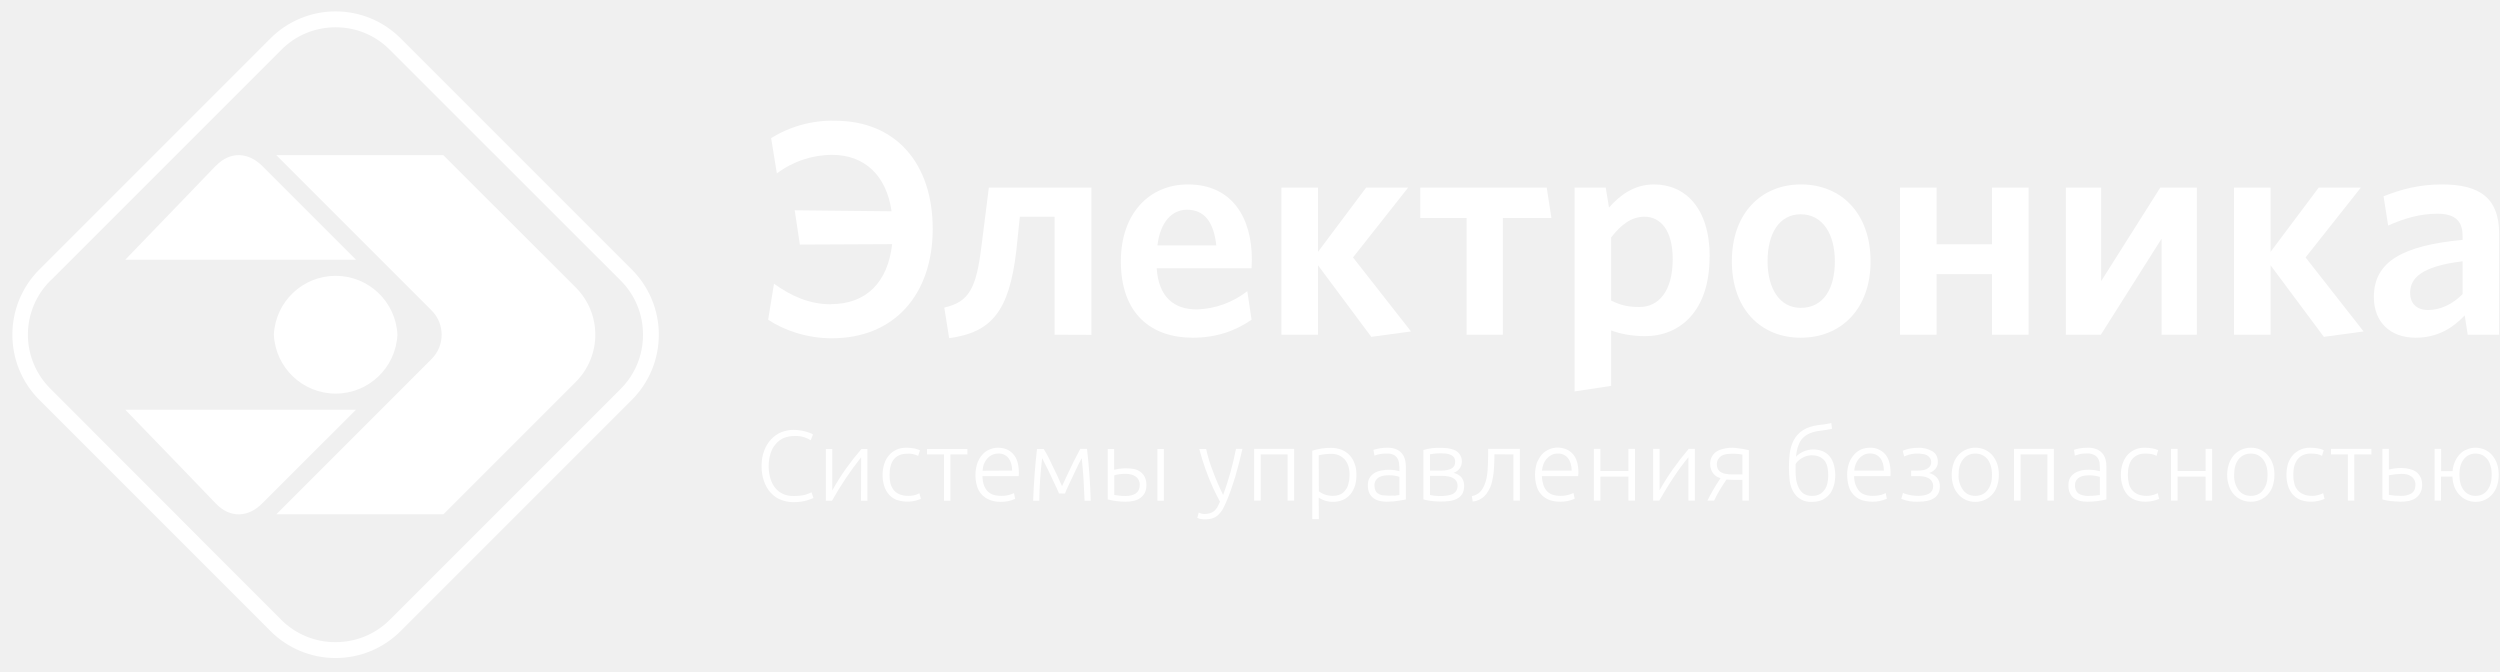
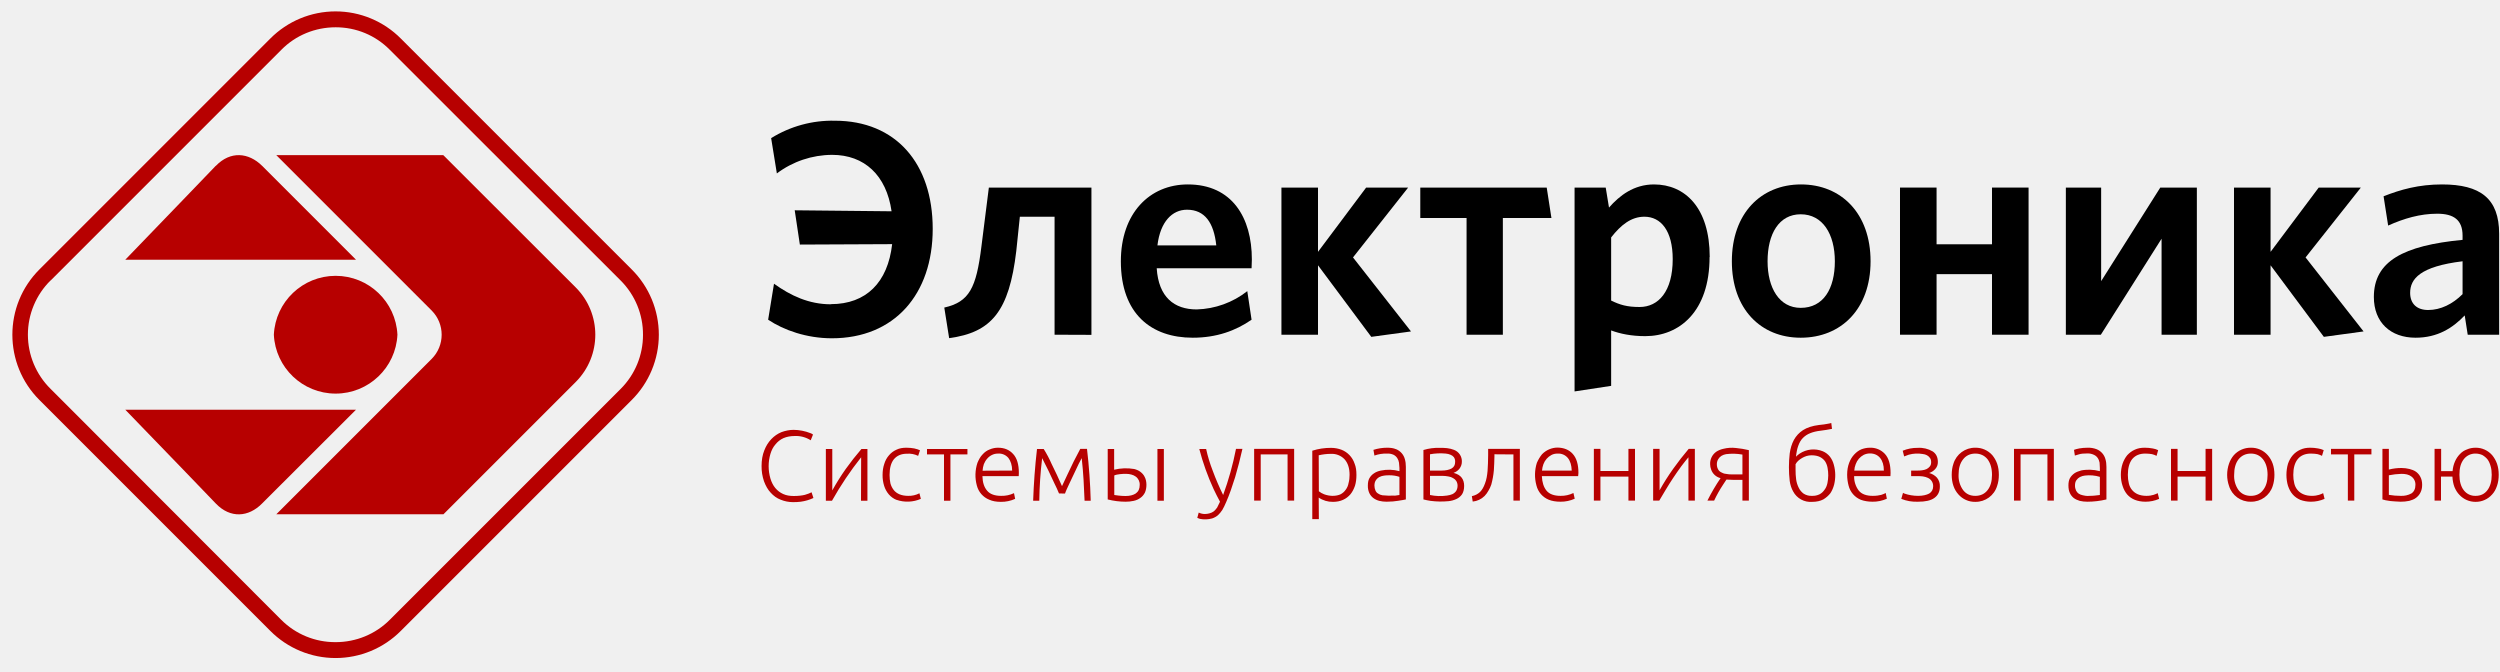
<svg xmlns="http://www.w3.org/2000/svg" xmlns:xlink="http://www.w3.org/1999/xlink" width="175" height="47" viewBox="0 0 175 47">
  <defs>
    <path id="ve3ka" d="M152.54 156.64l16.16-16.16c1-1.01 2.36-1.57 3.8-1.57 1.43 0 2.78.56 3.78 1.57l16.17 16.16a5.33 5.33 0 0 1 1.56 3.8c0 1.43-.56 2.78-1.56 3.78l-16.17 16.17c-1 1-2.35 1.56-3.79 1.56a5.33 5.33 0 0 1-3.8-1.56l-16.15-16.17a5.33 5.33 0 0 1 0-7.59zm24.52 24.52L193.22 165a6.45 6.45 0 0 0 0-9.14l-16.16-16.16a6.44 6.44 0 0 0-9.14 0l-16.16 16.16a6.46 6.46 0 0 0 0 9.14l16.16 16.16a6.44 6.44 0 0 0 9.14 0z" />
    <path id="ve3kb" d="M168.34 173h11.7l9.27-9.27a4.68 4.68 0 0 0 0-6.6l-9.28-9.27h-11.69l10.88 10.88a2.4 2.4 0 0 1 0 3.38z" />
    <path id="ve3kc" d="M176.82 160.43a4.33 4.33 0 0 0-8.65 0 4.33 4.33 0 0 0 8.65 0" />
    <path id="ve3kd" d="M167.34 172.25l6.58-6.57h-16.15l4.06 4.2 2.28 2.37c1.02 1.06 2.29.95 3.23 0" />
    <path id="ve3ke" d="M164.1 148.61l-2.27 2.36-4.06 4.21h16.15l-6.57-6.57c-.95-.94-2.22-1.06-3.24 0" />
    <path id="ve3kf" d="M230.02 168.43h.45v3.62h-.45zm-1.51 3.1c.18-.12.27-.31.27-.59a.68.68 0 0 0-.28-.58.88.88 0 0 0-.3-.14 1.37 1.37 0 0 0-.36-.05c-.15 0-.3 0-.44.02-.15.02-.29.04-.4.09v1.37l.3.04c.16.02.32.03.49.03.3 0 .53-.06.72-.18zm-1.97-3.1h.45v1.45a3.45 3.45 0 0 1 1.4-.05c.16.04.31.1.44.2s.23.21.3.36c.08.15.12.34.12.55 0 .21-.04.4-.11.55-.08.15-.18.27-.31.36-.13.1-.29.17-.47.21a2.5 2.5 0 0 1-.57.06 5.07 5.07 0 0 1-1.25-.16zm-3.41 3.11a9.43 9.43 0 0 0-.32-.7 37.38 37.38 0 0 0-.86-1.77 27.78 27.78 0 0 0-.2 2.98h-.43a45.28 45.28 0 0 1 .27-3.62h.47a7.88 7.88 0 0 1 .55 1.04 33.1 33.1 0 0 1 .73 1.56l.38-.81a29.29 29.29 0 0 1 .9-1.8h.47a40.21 40.21 0 0 1 .26 3.63h-.43l-.07-1.45c-.03-.48-.07-1-.13-1.53a10.23 10.23 0 0 0-.4.8 29.9 29.9 0 0 0-.46.97l-.19.41c-.05.13-.1.22-.12.3zm-3.28-1.6c0-.37-.1-.67-.26-.88a.86.86 0 0 0-.72-.31c-.16 0-.3.03-.44.1-.12.06-.24.15-.33.26-.1.11-.17.24-.23.38-.05.15-.08.3-.09.46zm-2.43-.54c.1-.23.2-.43.36-.59.14-.16.31-.28.5-.35.19-.08.38-.12.58-.12.45 0 .8.15 1.06.44.27.29.4.73.4 1.33a1.38 1.38 0 0 1-.01.22h-2.54c.01.44.12.78.33 1.02.2.24.53.36.98.36a1.97 1.97 0 0 0 .9-.19l.08.4a2.33 2.33 0 0 1-1 .21c-.32 0-.59-.05-.81-.15a1.45 1.45 0 0 1-.87-.99 2.75 2.75 0 0 1 .04-1.59zm-.7-.97v.38h-1.19v3.24h-.45v-3.24h-1.19v-.38zm-4.97 3.56a1.4 1.4 0 0 1-.53-.38 1.7 1.7 0 0 1-.33-.6 2.46 2.46 0 0 1-.11-.76c0-.29.04-.55.12-.78.07-.23.18-.43.33-.6.14-.17.32-.3.52-.39.2-.1.44-.14.7-.14.2 0 .38.02.55.05.17.04.3.08.4.13l-.13.39a1.51 1.51 0 0 0-.78-.15c-.4 0-.7.13-.92.39-.2.25-.3.62-.3 1.1 0 .21.02.4.06.59.05.18.13.33.23.46s.24.23.4.3c.17.07.37.11.61.11a1.59 1.59 0 0 0 .79-.18l.1.39a2.35 2.35 0 0 1-1.7.07zm-2.47-2.98a23.17 23.17 0 0 0-2.04 3.04h-.43v-3.62h.45v2.9a16.25 16.25 0 0 1 .94-1.5 19.87 19.87 0 0 1 1.1-1.4h.42v3.62h-.45zm-5.63 2.97c-.27-.1-.5-.27-.7-.49-.2-.21-.35-.48-.47-.8a3.17 3.17 0 0 1-.17-1.07c0-.4.06-.77.19-1.09.12-.31.28-.57.49-.79.2-.21.44-.38.71-.49.27-.1.56-.16.85-.16a3.28 3.28 0 0 1 1.18.23c.08.03.14.06.18.1l-.16.4a1.92 1.92 0 0 0-1.11-.3c-.3 0-.57.05-.8.15-.22.1-.41.25-.56.44-.16.18-.27.4-.35.66a3.06 3.06 0 0 0 0 1.73c.08.26.19.48.34.66.15.18.33.32.55.42.22.1.46.14.74.14.31 0 .57-.03.78-.08.2-.06.36-.12.47-.18l.13.4a3.1 3.1 0 0 1-.89.26c-.15.02-.33.03-.53.03-.31 0-.6-.06-.87-.17z" />
    <path id="ve3kg" d="M270.97 168.82a3.75 3.75 0 0 0-1.14-.03c-.12.02-.23.06-.33.12a.71.71 0 0 0-.23.24.67.67 0 0 0-.09.35c0 .14.03.25.08.34.05.1.12.17.22.22.09.05.2.1.33.11.14.03.29.04.45.04h.71zm-1.35 2.1a8.83 8.83 0 0 0-.63 1.12h-.47a13.37 13.37 0 0 1 .92-1.57.93.93 0 0 1-.66-.6 1.05 1.05 0 0 1-.07-.37 1.02 1.02 0 0 1 .43-.88c.14-.09.3-.16.48-.2a2.43 2.43 0 0 1 .9-.06 6.7 6.7 0 0 1 .9.15v3.53h-.45v-1.45h-.65a11.45 11.45 0 0 1-.47-.02l-.23.35zm-2.43-1.91c-.14.16-.3.37-.5.63a21.88 21.88 0 0 0-1.1 1.66l-.44.74h-.43v-3.62h.45v2.9a16.25 16.25 0 0 1 .95-1.5 20.98 20.98 0 0 1 1.09-1.4h.43v3.62h-.45zm-3.74 3.03h-.46v-1.68h-1.96v1.68h-.46v-3.62h.46v1.55h1.96v-1.55h.46zm-4.43-2.1c-.01-.37-.1-.67-.27-.88a.86.86 0 0 0-.71-.31c-.17 0-.31.03-.44.1a1.2 1.2 0 0 0-.56.64c-.05.14-.09.3-.1.45zm-2.44-.54c.1-.23.22-.43.36-.6a1.53 1.53 0 0 1 1.09-.47c.44.01.8.15 1.06.44.27.3.4.74.4 1.34a2.07 2.07 0 0 1-.02.22h-2.54c.02.44.13.78.33 1.02s.53.36.98.36a1.97 1.97 0 0 0 .9-.2l.09.4a2.34 2.34 0 0 1-1 .21c-.32 0-.6-.05-.82-.14a1.45 1.45 0 0 1-.86-1 2.8 2.8 0 0 1 .03-1.58zm-2.97-.6v.16a19.46 19.46 0 0 1-.04.96 5.58 5.58 0 0 1-.18 1c-.05.15-.12.3-.2.43a1.7 1.7 0 0 1-.27.37 1.37 1.37 0 0 1-.83.39l-.06-.38c.24-.05.42-.15.57-.29.14-.14.26-.34.35-.6.1-.25.15-.55.18-.88.02-.33.04-.7.04-1.1v-.44h2.22v3.62h-.45v-3.23zm-4.51 1.51v1.34a3.36 3.36 0 0 0 1.19.04c.14-.02.27-.05.38-.1a.7.7 0 0 0 .26-.22c.06-.1.1-.22.1-.37a.64.64 0 0 0-.09-.33.58.58 0 0 0-.22-.2c-.1-.06-.2-.1-.34-.12a2.38 2.38 0 0 0-.41-.04zm0-.37h.82c.28 0 .51-.05.68-.14.18-.1.26-.25.26-.47a.53.53 0 0 0-.09-.33.56.56 0 0 0-.24-.17c-.1-.04-.2-.07-.33-.08a3.98 3.98 0 0 0-1.1.05zm1.19-1.57c.17.02.34.06.49.12a.85.85 0 0 1 .55.84c0 .17-.06.33-.16.47a.9.9 0 0 1-.42.3c.26.07.45.18.57.34.11.15.17.34.17.57 0 .24-.05.43-.14.58a.95.95 0 0 1-.4.34 1.7 1.7 0 0 1-.54.15 5.52 5.52 0 0 1-1.28-.02 5 5 0 0 1-.49-.1v-3.46a3.6 3.6 0 0 1 1.17-.15c.14 0 .3 0 .48.02zm-3.67 3.33l.34-.05v-1.27a2.14 2.14 0 0 0-.7-.11c-.12 0-.24 0-.36.02a1 1 0 0 0-.34.1.69.69 0 0 0-.25.23c-.06.09-.1.21-.1.37 0 .13.03.25.07.34.04.1.1.17.19.22.08.06.18.1.3.12a5.29 5.29 0 0 0 .85.02zm.1-3.26a1.04 1.04 0 0 1 .62.7c.05.17.07.35.07.54v2.28l-.2.04a9.02 9.02 0 0 1-.7.1 5.7 5.7 0 0 1-.44.02c-.19 0-.36-.02-.52-.06a1.2 1.2 0 0 1-.42-.2.94.94 0 0 1-.28-.35 1.2 1.2 0 0 1-.1-.52c0-.2.03-.37.1-.5a.97.97 0 0 1 .32-.35c.14-.1.3-.16.49-.2a2.78 2.78 0 0 1 1.3.04v-.23l-.03-.36a.8.8 0 0 0-.12-.32.67.67 0 0 0-.27-.24.98.98 0 0 0-.45-.08 2.35 2.35 0 0 0-.88.14l-.07-.4a3.18 3.18 0 0 1 .97-.15c.24 0 .44.03.6.1zm-5.4 2.95a1.44 1.44 0 0 0 .37.21 1.75 1.75 0 0 0 .58.11c.23 0 .42-.04.57-.11a.99.99 0 0 0 .36-.32c.1-.13.17-.29.2-.47.05-.18.07-.37.07-.57 0-.47-.12-.84-.36-1.1a1.23 1.23 0 0 0-.94-.37 3.76 3.76 0 0 0-.86.1zm0 1.95h-.46v-4.79a4.2 4.2 0 0 1 1.32-.2c.26 0 .5.05.72.13a1.57 1.57 0 0 1 .92.97c.1.24.13.5.13.8 0 .27-.03.52-.1.75-.08.23-.18.43-.32.6-.14.16-.31.3-.52.39-.2.09-.43.14-.7.14a1.7 1.7 0 0 1-1-.3zm-1.73-1.3h-.46v-3.23h-1.88v3.23h-.46v-3.62h2.8zm-5.64-.81a17.04 17.04 0 0 1-1-2.8h.48a9.96 9.96 0 0 0 .46 1.52 17.53 17.53 0 0 0 .73 1.7 21.44 21.44 0 0 0 .9-3.23h.45a30.8 30.8 0 0 1-.51 1.98c-.2.64-.4 1.23-.63 1.75-.09.21-.18.4-.27.55-.1.15-.2.27-.31.37-.12.1-.25.17-.4.22a1.84 1.84 0 0 1-.86.03 1 1 0 0 1-.18-.07l.1-.37a.97.97 0 0 0 .43.1c.12 0 .24-.02.34-.05.1-.03.2-.07.29-.14.08-.07.16-.16.23-.26l.2-.41a18 18 0 0 1-.45-.89z" />
    <path id="ve3kh" d="M317.05 171.71a4.9 4.9 0 0 1-.83-.07v-1.37a5.12 5.12 0 0 1 .88-.1c.14 0 .27.01.39.04s.22.08.3.14a.69.69 0 0 1 .29.59c0 .28-.1.48-.28.6a1.4 1.4 0 0 1-.75.17zm-1.28.25l.23.06a4.12 4.12 0 0 0 .67.08l.38.02c.21 0 .4-.02.6-.06.18-.05.34-.11.47-.21.13-.1.24-.22.31-.37.08-.15.12-.33.12-.54 0-.22-.04-.4-.12-.55a1.01 1.01 0 0 0-.3-.36c-.14-.1-.3-.16-.46-.2a2.33 2.33 0 0 0-.56-.07 3.44 3.44 0 0 0-.89.11v-1.45h-.45zm-3.6-3.54v.39h1.18v3.23h.45v-3.23h1.2v-.39zm-1.4 3.7a2.35 2.35 0 0 0 .95-.2l-.1-.4c-.06.04-.15.07-.29.12-.13.04-.3.07-.49.07-.24 0-.44-.04-.6-.11a1.07 1.07 0 0 1-.64-.76 2.34 2.34 0 0 1-.07-.6c0-.47.1-.84.31-1.1.21-.26.52-.39.92-.39.2 0 .35.02.47.04.11.03.22.07.31.12l.12-.4a1.4 1.4 0 0 0-.4-.12 2.98 2.98 0 0 0-.55-.05c-.25 0-.48.04-.69.14-.2.09-.38.22-.52.38-.15.17-.26.37-.34.6-.07.24-.11.5-.11.78s.04.54.11.77c.08.23.18.43.33.6.14.16.32.29.53.38.22.08.47.13.74.13zm-3.04-1.88c0 .45-.1.8-.32 1.07-.2.27-.5.4-.85.4-.36 0-.65-.13-.86-.4a1.7 1.7 0 0 1-.31-1.07c0-.46.1-.82.31-1.09.21-.26.5-.4.86-.4s.64.14.85.4c.21.27.32.63.32 1.09zm.48 0c0-.29-.04-.55-.12-.78-.08-.23-.2-.43-.35-.6a1.53 1.53 0 0 0-1.18-.52 1.58 1.58 0 0 0-1.19.52 1.8 1.8 0 0 0-.34.6c-.08.23-.13.5-.13.78s.05.54.13.77a1.56 1.56 0 0 0 1.53 1.11 1.57 1.57 0 0 0 1.53-1.1c.08-.24.12-.5.12-.78zm-4.36-1.82h-.46v1.55h-1.96v-1.55h-.46v3.62h.46v-1.68h1.96v1.68h.46zm-4.67 3.7a2.35 2.35 0 0 0 .96-.2l-.1-.4c-.06.04-.16.07-.29.12-.13.04-.3.07-.5.07-.23 0-.43-.04-.6-.11a1.07 1.07 0 0 1-.63-.76 2.39 2.39 0 0 1-.07-.6c0-.47.1-.84.3-1.1.22-.26.52-.39.92-.39.2 0 .35.02.47.04.12.03.22.07.32.12l.11-.4a1.4 1.4 0 0 0-.39-.12 2.98 2.98 0 0 0-.55-.05c-.26 0-.49.04-.7.14-.2.09-.37.22-.52.38-.14.17-.25.37-.33.6-.08.24-.12.5-.12.78s.04.54.12.77c.07.23.18.43.32.6.14.16.32.29.54.38.21.08.46.13.74.13zm-4-.4c-.13 0-.26-.02-.38-.05a.82.82 0 0 1-.3-.12.55.55 0 0 1-.18-.22.78.78 0 0 1-.07-.35c0-.15.03-.27.1-.37a.7.7 0 0 1 .25-.22 1 1 0 0 1 .34-.1 2.53 2.53 0 0 1 1.05.09v1.27l-.34.04c-.13.02-.28.02-.46.02zm-.03-3.38c-.24 0-.43.02-.6.05-.17.03-.29.07-.37.1l.06.4.3-.09c.12-.04.32-.06.59-.06a1 1 0 0 1 .45.1c.11.05.2.13.26.22.07.1.1.2.13.32l.02.37v.23a3.07 3.07 0 0 0-.7-.1c-.2 0-.41.01-.6.05-.18.05-.35.11-.48.2-.14.1-.24.21-.32.35-.07.14-.1.3-.1.5 0 .21.03.38.1.53.06.14.16.26.27.35.12.09.26.15.42.2.17.04.34.06.53.06a5.7 5.7 0 0 0 1.34-.16v-2.28c0-.2-.02-.37-.07-.54a1.04 1.04 0 0 0-.63-.7 1.6 1.6 0 0 0-.6-.1zm-2.38.08h-2.79v3.62h.46v-3.23h1.88v3.23h.45zm-4.33 1.82c0 .45-.1.8-.31 1.07s-.5.4-.86.4-.64-.13-.85-.4a1.7 1.7 0 0 1-.32-1.07c0-.46.1-.82.32-1.09.2-.26.5-.4.85-.4.36 0 .65.14.86.4.2.27.31.63.31 1.09zm.48 0c0-.29-.04-.55-.12-.78-.08-.23-.2-.43-.34-.6a1.55 1.55 0 0 0-1.19-.52 1.58 1.58 0 0 0-1.53 1.12c-.08.23-.12.5-.12.78s.04.54.12.77c.08.24.2.43.35.6a1.53 1.53 0 0 0 1.18.52 1.57 1.57 0 0 0 1.53-1.12c.08-.23.12-.49.12-.77zm-5.65 1.47a2.95 2.95 0 0 1-.96-.16.83.83 0 0 1-.1-.05l-.12.42a2.8 2.8 0 0 0 1.18.2c.5 0 .88-.08 1.13-.26.26-.18.39-.45.39-.8a.9.9 0 0 0-.2-.62 1.12 1.12 0 0 0-.55-.33c.16-.05.3-.14.42-.27a.7.7 0 0 0 .19-.5c0-.33-.12-.58-.36-.74a1.82 1.82 0 0 0-1.05-.25 2.65 2.65 0 0 0-1.05.2l.1.4.32-.12a2.23 2.23 0 0 1 .98-.05c.11.01.21.04.3.09a.6.6 0 0 1 .21.19c.06.08.08.18.08.3s-.03.22-.1.3a.66.66 0 0 1-.23.18c-.1.04-.2.07-.3.08-.12.02-.21.02-.3.02h-.47v.39h.5c.1 0 .22 0 .33.02.12.02.24.05.34.1a.62.62 0 0 1 .37.6c0 .22-.1.39-.28.5-.19.1-.45.16-.77.16zm-4.47-1.77c.01-.16.04-.3.1-.45a1.19 1.19 0 0 1 .56-.65c.13-.06.27-.1.43-.1.31 0 .55.11.72.32.17.21.26.5.26.88zm-.5.29c0 .28.04.53.1.76a1.45 1.45 0 0 0 .87 1c.22.08.5.13.81.13a2.34 2.34 0 0 0 1-.21l-.08-.4c-.06.04-.17.08-.31.13-.15.04-.35.07-.6.07-.44 0-.77-.12-.97-.36a1.6 1.6 0 0 1-.33-1.02h2.54a1.48 1.48 0 0 0 .01-.22c0-.6-.13-1.05-.4-1.34a1.36 1.36 0 0 0-1.05-.43c-.2 0-.4.04-.59.11-.19.08-.35.2-.5.36-.15.16-.27.35-.36.59-.09.24-.14.51-.14.83zm-3.6-.75c.03-.07.1-.15.17-.22a1.61 1.61 0 0 1 .59-.34c.11-.03.23-.05.34-.05.24 0 .44.04.6.12.15.08.27.18.36.31.08.13.14.28.17.45a2.77 2.77 0 0 1-.01 1.07c-.04.18-.1.33-.2.46-.1.14-.2.24-.35.32a1.1 1.1 0 0 1-.52.11 1 1 0 0 1-.59-.15 1.1 1.1 0 0 1-.35-.42 1.85 1.85 0 0 1-.18-.58 4.74 4.74 0 0 1-.04-.67v-.23-.18zm.02-.51c.03-.3.08-.56.16-.77.08-.22.18-.4.32-.54s.31-.26.52-.34c.2-.08.44-.14.72-.17a10.68 10.68 0 0 0 .8-.13l-.05-.41-.12.03-.16.03-.24.04-.35.04c-.46.06-.83.18-1.11.36a1.9 1.9 0 0 0-.64.69c-.15.28-.24.59-.29.94a8.44 8.44 0 0 0 0 1.93c.04.27.12.52.24.73a1.38 1.38 0 0 0 1.33.73c.31 0 .57-.06.78-.17.2-.12.37-.27.5-.44.12-.18.2-.38.26-.6a2.76 2.76 0 0 0-.02-1.38 1.57 1.57 0 0 0-.28-.58c-.13-.16-.3-.29-.49-.37a1.74 1.74 0 0 0-1.62.16c-.1.06-.18.14-.26.22z" />
    <path id="ve3ki" d="M323.42 170.24c0 .45-.1.8-.3 1.07-.2.27-.48.4-.83.4a.99.99 0 0 1-.83-.4c-.2-.26-.3-.62-.3-1.07 0-.23.02-.43.07-.62.05-.18.13-.34.23-.47a1.02 1.02 0 0 1 .83-.4c.17 0 .33.04.47.1.14.08.26.18.36.3.1.13.17.29.22.47.06.19.08.4.08.62zm.49 0c0-.29-.04-.55-.12-.78-.08-.23-.2-.43-.34-.6a1.52 1.52 0 0 0-1.16-.52c-.22 0-.42.04-.6.12-.2.07-.36.18-.5.33a1.7 1.7 0 0 0-.34.51c-.09.2-.15.43-.17.68h-.8v-1.56h-.46v3.62h.45v-1.68h.8c.01.27.06.51.14.73.09.21.2.4.35.55a1.53 1.53 0 0 0 1.13.49 1.52 1.52 0 0 0 1.16-.52c.15-.16.26-.36.34-.6.08-.23.12-.49.12-.77z" />
    <path id="ve3kj" d="M207.16 158.3c-1.53 0-2.81-.6-3.98-1.44l-.41 2.52c1.09.73 2.7 1.3 4.46 1.3 4.37 0 7.06-3.07 7.06-7.66 0-4.58-2.58-7.57-6.85-7.57a8.1 8.1 0 0 0-4.46 1.22l.4 2.47a6.47 6.47 0 0 1 3.87-1.3c2.26 0 3.8 1.43 4.16 3.95l-6.78-.07.36 2.4 6.46-.03c-.3 2.67-1.81 4.2-4.29 4.2" />
    <path id="ve3kk" d="M225.4 160.44v-10.31h-7.18l-.52 4.12c-.36 2.92-.85 3.88-2.6 4.28l.34 2.14c2.97-.4 4.2-1.88 4.7-6.1l.25-2.4h2.43v8.26z" />
    <path id="ve3kl" d="M230.02 154.18c.2-1.67 1.04-2.5 2.07-2.5 1.24 0 1.88.9 2.05 2.5zm2.13-4.27c-2.69 0-4.69 2.03-4.69 5.38 0 3.7 2.15 5.35 5.03 5.35 1.67 0 3.01-.49 4.12-1.26l-.3-2a6 6 0 0 1-3.54 1.28c-1.58 0-2.67-.86-2.8-2.88h6.64l.02-.62c0-2.92-1.38-5.25-4.48-5.25z" />
    <path id="ve3km" d="M238.7 150.13v10.3h2.56v-4.86l3.73 5.01 2.78-.38-4.06-5.18 3.86-4.89h-2.94l-3.37 4.5v-4.5z" />
    <path id="ve3kn" d="M254.2 160.43v-8.17h3.4l-.33-2.13h-8.85v2.13h3.24v8.17z" />
    <path id="ve3ko" d="M261.78 153.62c.68-.87 1.4-1.45 2.33-1.45 1.15 0 1.98.98 1.98 2.97 0 2.26-1 3.35-2.32 3.35-.88 0-1.37-.15-1.99-.45zm6.9 1.37c0-3.46-1.74-5.08-3.9-5.08-1.42 0-2.42.79-3.15 1.62l-.23-1.4h-2.18v14.27l2.56-.39v-3.88c.62.23 1.4.4 2.39.4 2.37 0 4.5-1.7 4.5-5.54z" />
    <path id="ve3kp" d="M275.05 152c1.54 0 2.39 1.39 2.39 3.29 0 1.92-.8 3.26-2.39 3.26-1.5 0-2.32-1.39-2.32-3.26 0-1.92.8-3.29 2.32-3.29zm.02-2.09c-2.8 0-4.84 2.03-4.84 5.38s2.03 5.35 4.82 5.35c2.82 0 4.89-2 4.89-5.35 0-3.35-2.05-5.38-4.87-5.38z" />
    <path id="ve3kq" d="M282 150.13v10.3h2.56v-4.24h3.88v4.24H291v-10.3h-2.56v3.97h-3.88v-3.97z" />
    <path id="ve3kr" d="M293.61 150.13v10.3h2.45l4.25-6.72v6.72h2.47v-10.3h-2.56l-4.14 6.55v-6.55z" />
    <path id="ve3ks" d="M305.38 150.13v10.3h2.56v-4.86l3.73 5.01 2.78-.38-4.06-5.18 3.87-4.89h-2.95l-3.37 4.5v-4.5z" />
    <path id="ve3kt" d="M321.38 157.59c-.7.7-1.54 1.11-2.41 1.11-.8 0-1.26-.45-1.26-1.2 0-.98.7-1.85 3.67-2.21zm-3.29 3.05c1.54 0 2.6-.68 3.44-1.56l.21 1.35h2.2v-7.06c0-2.48-1.32-3.46-4-3.46-1.63 0-2.9.36-4.09.83l.32 2.05c1.11-.5 2.24-.83 3.44-.83 1.13 0 1.77.42 1.77 1.53v.3c-4.16.4-6.21 1.5-6.21 4 0 1.78 1.17 2.85 2.92 2.85z" />
  </defs>
  <g>
    <g transform="translate(-149 -137)">
-       <use fill="#fff" xlink:href="#ve3ka" />
+       <use fill="#B70000" xlink:href="#ve3ka" />
    </g>
    <g transform="translate(-149 -137)">
-       <use fill="#fff" xlink:href="#ve3kb" />
+       <use fill="#B70000" xlink:href="#ve3kb" />
    </g>
    <g transform="translate(-149 -137)">
-       <use fill="#fff" xlink:href="#ve3kc" />
+       <use fill="#B70000" xlink:href="#ve3kc" />
    </g>
    <g transform="translate(-149 -137)">
-       <use fill="#fff" xlink:href="#ve3kd" />
+       <use fill="#B70000" xlink:href="#ve3kd" />
    </g>
    <g transform="translate(-149 -137)">
-       <use fill="#fff" xlink:href="#ve3ke" />
+       <use fill="#B70000" xlink:href="#ve3ke" />
    </g>
    <g transform="translate(-149 -137)">
-       <use fill="#fff" xlink:href="#ve3kf" />
+       <use fill="#B70000" xlink:href="#ve3kf" />
    </g>
    <g transform="translate(-149 -137)">
-       <use fill="#fff" xlink:href="#ve3kg" />
+       <use fill="#B70000" xlink:href="#ve3kg" />
    </g>
    <g transform="translate(-149 -137)">
-       <use fill="#fff" xlink:href="#ve3kh" />
+       <use fill="#B70000" xlink:href="#ve3kh" />
    </g>
    <g transform="translate(-149 -137)">
-       <use fill="#fff" xlink:href="#ve3ki" />
+       <use fill="#B70000" xlink:href="#ve3ki" />
    </g>
    <g transform="translate(-149 -137)">
-       <use fill="#fff" xlink:href="#ve3kj" />
+       <use fill="" xlink:href="#ve3kj" />
    </g>
    <g transform="translate(-149 -137)">
-       <use fill="#fff" xlink:href="#ve3kk" />
+       <use fill="#000" xlink:href="#ve3kk" />
    </g>
    <g transform="translate(-149 -137)">
-       <use fill="#fff" xlink:href="#ve3kl" />
+       <use fill="#000" xlink:href="#ve3kl" />
    </g>
    <g transform="translate(-149 -137)">
-       <use fill="#fff" xlink:href="#ve3km" />
+       <use fill="#000" xlink:href="#ve3km" />
    </g>
    <g transform="translate(-149 -137)">
-       <use fill="#fff" xlink:href="#ve3kn" />
+       <use fill="#000" xlink:href="#ve3kn" />
    </g>
    <g transform="translate(-149 -137)">
-       <use fill="#fff" xlink:href="#ve3ko" />
+       <use fill="#000" xlink:href="#ve3ko" />
    </g>
    <g transform="translate(-149 -137)">
-       <use fill="#fff" xlink:href="#ve3kp" />
+       <use fill="#000" xlink:href="#ve3kp" />
    </g>
    <g transform="translate(-149 -137)">
-       <use fill="#fff" xlink:href="#ve3kq" />
+       <use fill="#000" xlink:href="#ve3kq" />
    </g>
    <g transform="translate(-149 -137)">
-       <use fill="#fff" xlink:href="#ve3kr" />
+       <use fill="#000" xlink:href="#ve3kr" />
    </g>
    <g transform="translate(-149 -137)">
-       <use fill="#fff" xlink:href="#ve3ks" />
+       <use fill="#000" xlink:href="#ve3ks" />
    </g>
    <g transform="translate(-149 -137)">
-       <use fill="#fff" xlink:href="#ve3kt" />
+       <use fill="" xlink:href="#ve3kt" />
    </g>
  </g>
</svg>
